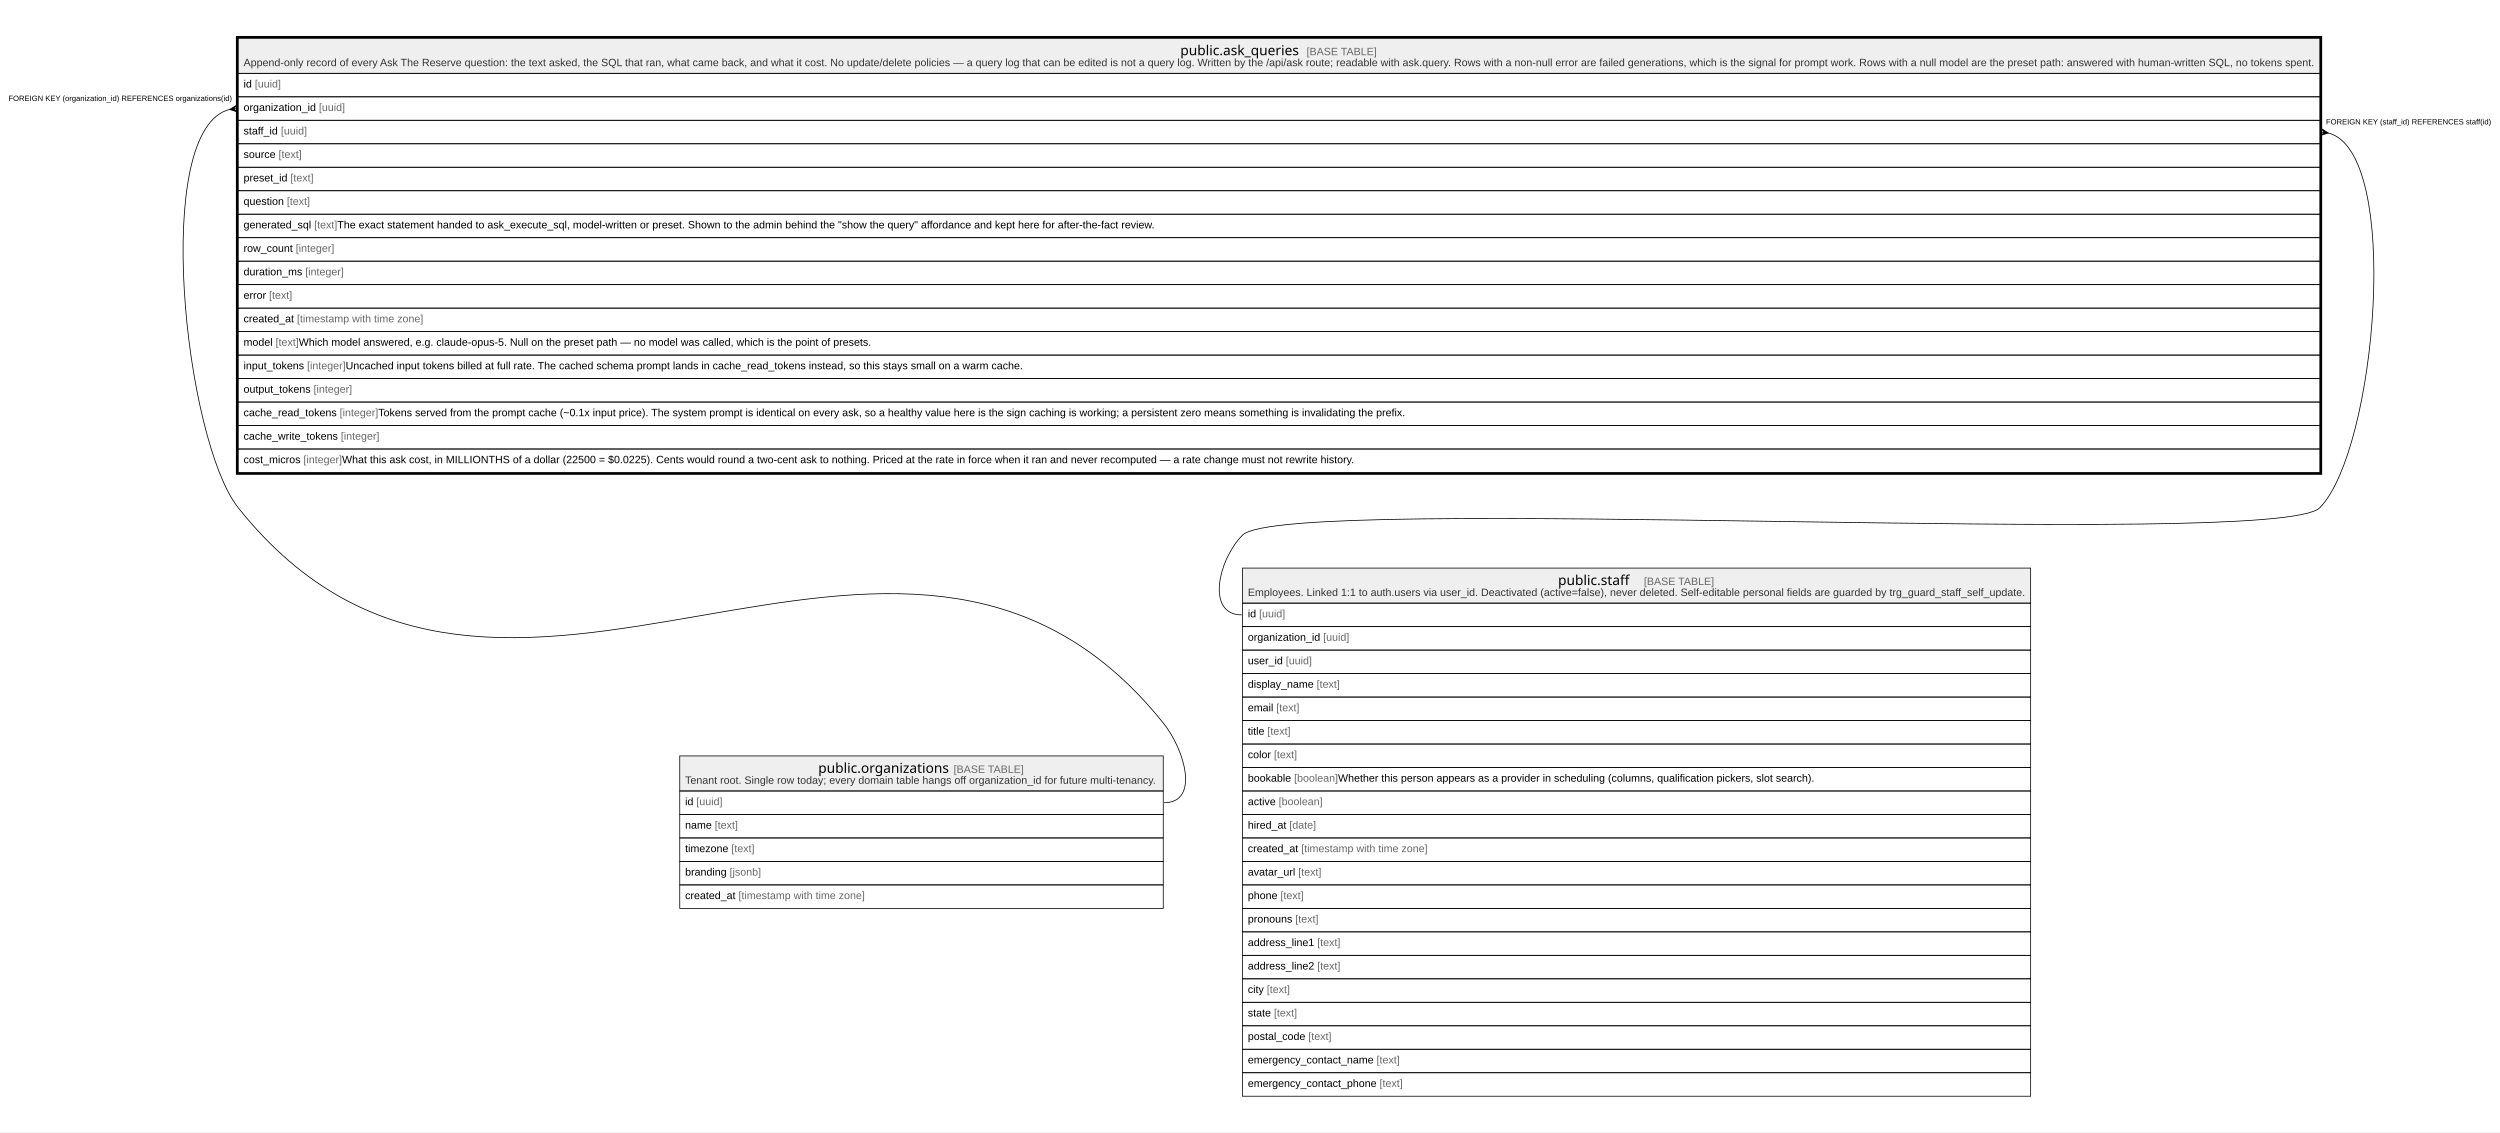
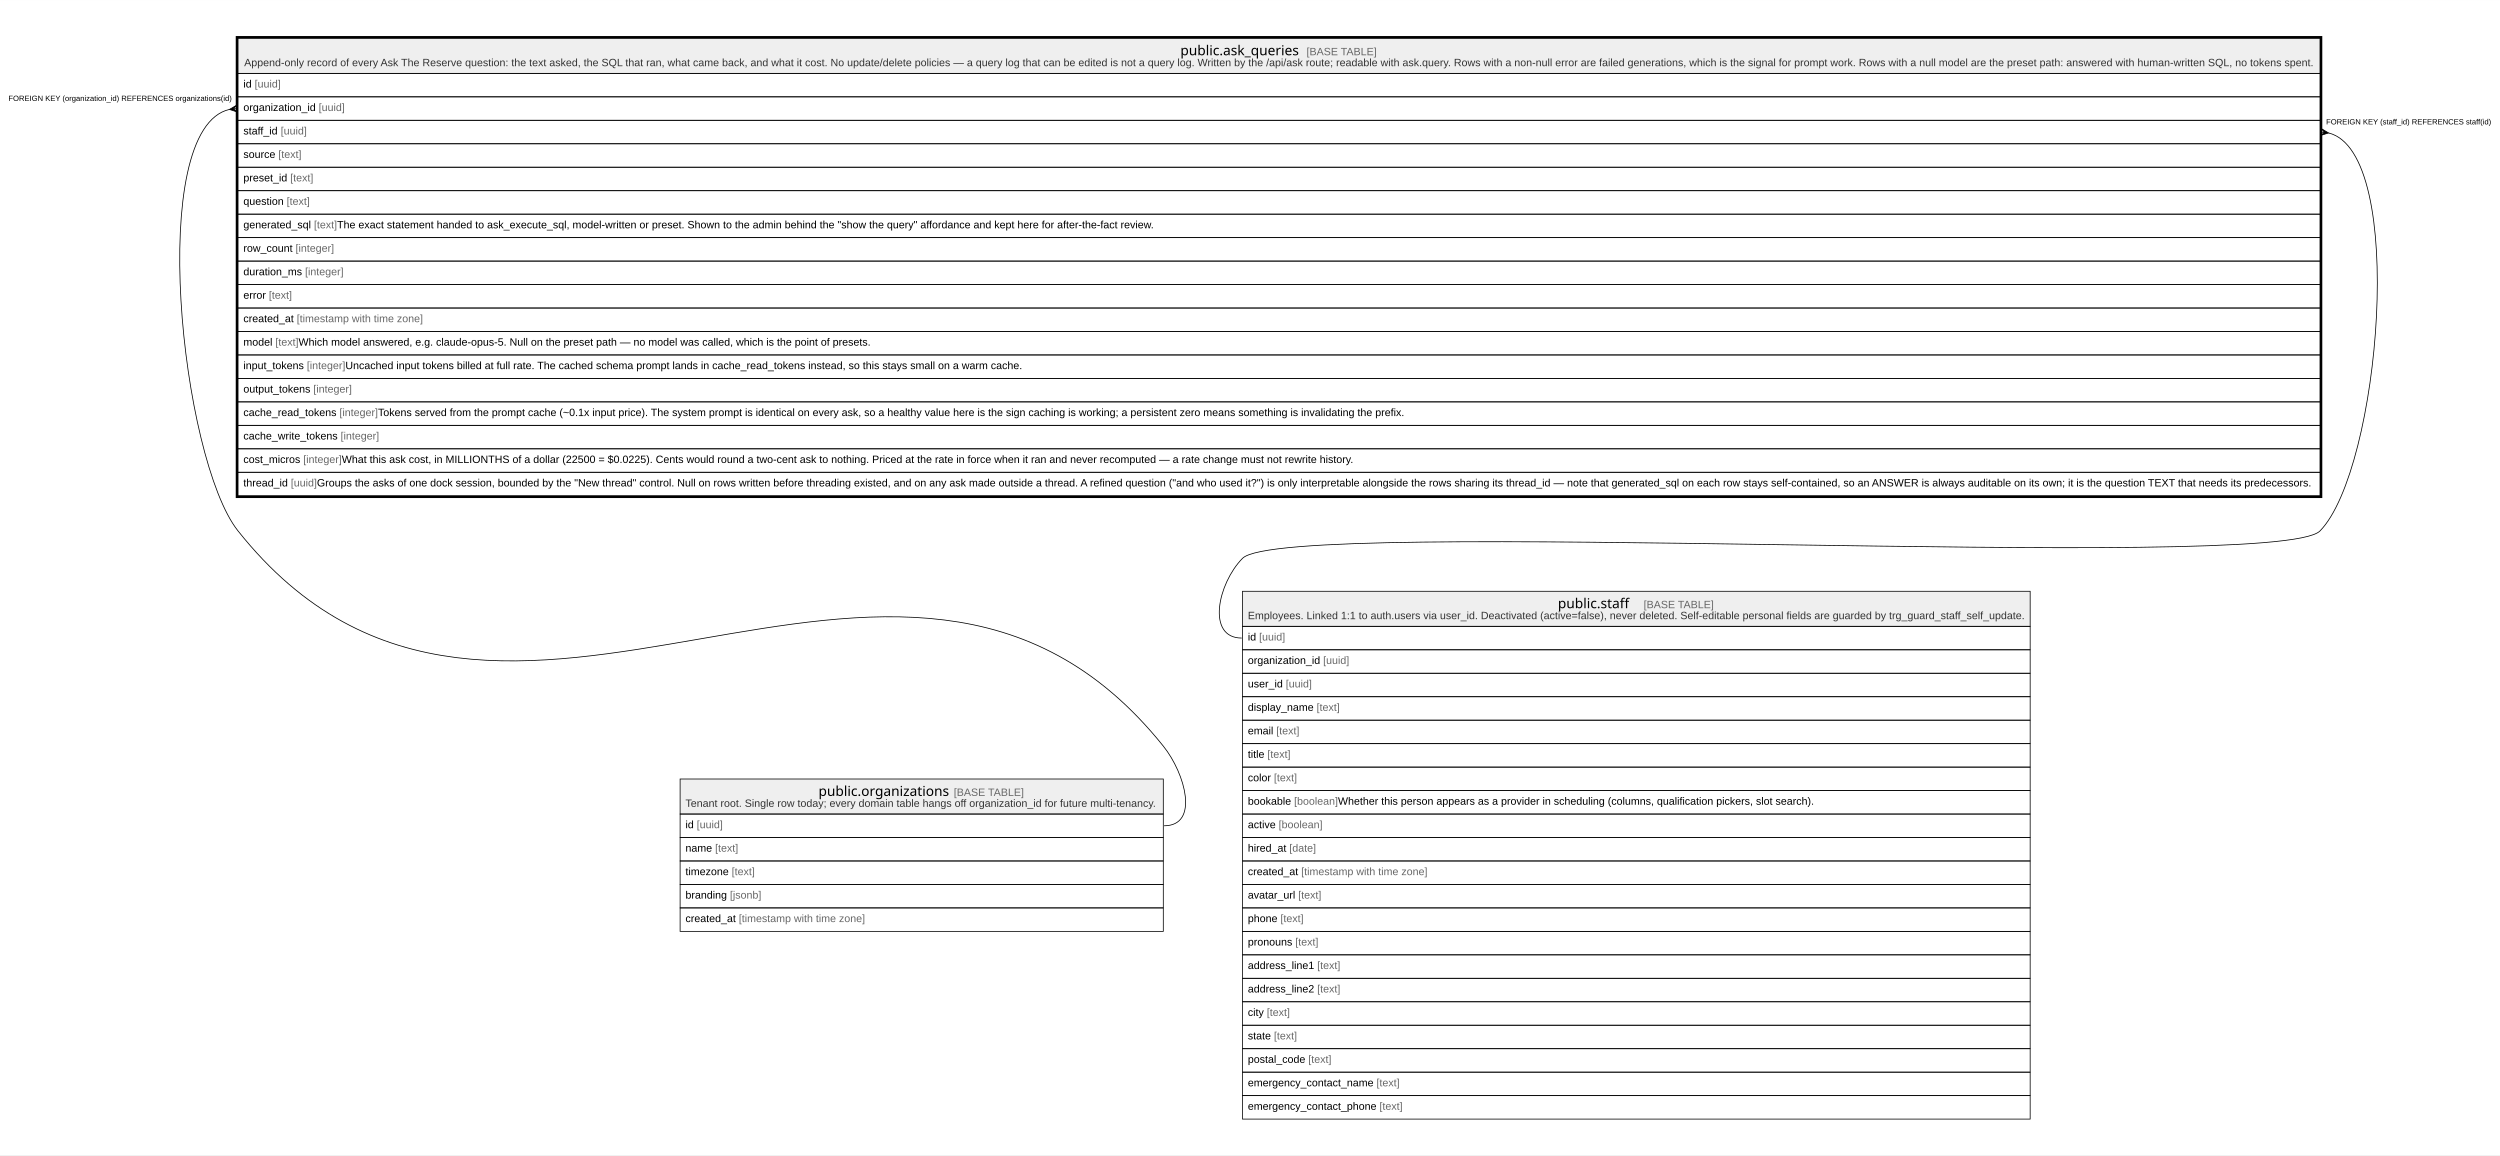
- <svg xmlns="http://www.w3.org/2000/svg" width="3279pt" height="1485pt" viewBox="0.00 0.00 3279.37 1485.20">
-   <g id="graph0" class="graph" transform="scale(1 1) rotate(0) translate(4 1481.2)">
-     <polygon fill="white" stroke="none" points="-4,4 -4,-1481.2 3275.37,-1481.2 3275.37,4 -4,4" />
+ <svg xmlns="http://www.w3.org/2000/svg" width="3281pt" height="1516pt" viewBox="0.00 0.00 3281.46 1516.00">
+   <g id="graph0" class="graph" transform="scale(1 1) rotate(0) translate(4 1512)">
+     <polygon fill="white" stroke="none" points="-4,4 -4,-1512 3277.46,-1512 3277.46,4 -4,4" />
    <g id="node1" class="node">
-       <polygon fill="#efefef" stroke="none" points="308.44,-1385 308.44,-1431 3039.1,-1431 3039.1,-1385 308.44,-1385" />
-       <polygon fill="none" stroke="black" points="308.44,-1385 308.44,-1431 3039.1,-1431 3039.1,-1385 308.44,-1385" />
-       <text text-anchor="start" x="1544.29" y="-1408.8" font-family="Arial Bold" font-size="18.00">public.ask_queries</text>
-       <text text-anchor="start" x="1678.76" y="-1408.8" font-family="Arial" font-size="14.00">    </text>
-       <text text-anchor="start" x="1709.87" y="-1408.8" font-family="Arial" font-size="14.00" fill="#666666">[BASE TABLE]</text>
-       <text text-anchor="start" x="315.44" y="-1394.4" font-family="Arial" font-size="14.00" fill="#333333">Append-only record of every Ask The Reserve question: the text asked, the SQL that ran, what came back, and what it cost. No update/delete policies — a query log that can be edited is not a query log. Written by the /api/ask route; readable with ask.query. Rows with a non-null error are failed generations, which is the signal for prompt work. Rows with a null model are the preset path: answered with human-written SQL, no tokens spent.</text>
-       <polygon fill="none" stroke="black" points="308.44,-1354.2 308.44,-1385 3039.1,-1385 3039.1,-1354.2 308.44,-1354.2" />
-       <text text-anchor="start" x="315.44" y="-1366.4" font-family="Arial" font-size="14.00">id </text>
-       <text text-anchor="start" x="330.22" y="-1366.4" font-family="Arial" font-size="14.00" fill="#666666">[uuid]</text>
-       <polygon fill="none" stroke="black" points="308.44,-1323.4 308.44,-1354.2 3039.1,-1354.2 3039.1,-1323.4 308.44,-1323.4" />
-       <text text-anchor="start" x="315.44" y="-1335.6" font-family="Arial" font-size="14.00">organization_id </text>
-       <text text-anchor="start" x="414.29" y="-1335.6" font-family="Arial" font-size="14.00" fill="#666666">[uuid]</text>
-       <polygon fill="none" stroke="black" points="308.44,-1292.6 308.44,-1323.4 3039.1,-1323.4 3039.1,-1292.6 308.44,-1292.6" />
-       <text text-anchor="start" x="315.44" y="-1304.8" font-family="Arial" font-size="14.00">staff_id </text>
-       <text text-anchor="start" x="364.46" y="-1304.8" font-family="Arial" font-size="14.00" fill="#666666">[uuid]</text>
-       <polygon fill="none" stroke="black" points="308.44,-1261.8 308.44,-1292.6 3039.1,-1292.6 3039.1,-1261.8 308.44,-1261.8" />
-       <text text-anchor="start" x="315.44" y="-1274" font-family="Arial" font-size="14.00">source </text>
-       <text text-anchor="start" x="361.35" y="-1274" font-family="Arial" font-size="14.00" fill="#666666">[text]</text>
-       <polygon fill="none" stroke="black" points="308.44,-1231 308.44,-1261.8 3039.1,-1261.8 3039.1,-1231 308.44,-1231" />
-       <text text-anchor="start" x="315.44" y="-1243.2" font-family="Arial" font-size="14.00">preset_id </text>
-       <text text-anchor="start" x="376.92" y="-1243.2" font-family="Arial" font-size="14.00" fill="#666666">[text]</text>
-       <polygon fill="none" stroke="black" points="308.44,-1200.2 308.44,-1231 3039.1,-1231 3039.1,-1200.2 308.44,-1200.2" />
-       <text text-anchor="start" x="315.44" y="-1212.4" font-family="Arial" font-size="14.00">question </text>
-       <text text-anchor="start" x="372.26" y="-1212.4" font-family="Arial" font-size="14.00" fill="#666666">[text]</text>
-       <polygon fill="none" stroke="black" points="308.44,-1169.4 308.44,-1200.2 3039.1,-1200.2 3039.1,-1169.4 308.44,-1169.4" />
-       <text text-anchor="start" x="315.44" y="-1181.6" font-family="Arial" font-size="14.00">generated_sql </text>
-       <text text-anchor="start" x="408.06" y="-1181.6" font-family="Arial" font-size="14.00" fill="#666666">[text]</text>
-       <text text-anchor="start" x="438.41" y="-1181.6" font-family="Arial" font-size="14.00"> The exact statement handed to ask_execute_sql, model-written or preset. Shown to the admin behind the "show the query" affordance and kept here for after-the-fact review.</text>
-       <polygon fill="none" stroke="black" points="308.44,-1138.6 308.44,-1169.4 3039.1,-1169.4 3039.1,-1138.6 308.44,-1138.6" />
-       <text text-anchor="start" x="315.44" y="-1150.8" font-family="Arial" font-size="14.00">row_count </text>
-       <text text-anchor="start" x="383.92" y="-1150.8" font-family="Arial" font-size="14.00" fill="#666666">[integer]</text>
-       <polygon fill="none" stroke="black" points="308.44,-1107.8 308.44,-1138.6 3039.1,-1138.6 3039.1,-1107.8 308.44,-1107.8" />
-       <text text-anchor="start" x="315.44" y="-1120" font-family="Arial" font-size="14.00">duration_ms </text>
-       <text text-anchor="start" x="396.37" y="-1120" font-family="Arial" font-size="14.00" fill="#666666">[integer]</text>
-       <polygon fill="none" stroke="black" points="308.44,-1077 308.44,-1107.8 3039.1,-1107.8 3039.1,-1077 308.44,-1077" />
-       <text text-anchor="start" x="315.44" y="-1089.2" font-family="Arial" font-size="14.00">error </text>
-       <text text-anchor="start" x="348.89" y="-1089.2" font-family="Arial" font-size="14.00" fill="#666666">[text]</text>
-       <polygon fill="none" stroke="black" points="308.44,-1046.2 308.44,-1077 3039.1,-1077 3039.1,-1046.2 308.44,-1046.2" />
-       <text text-anchor="start" x="315.44" y="-1058.4" font-family="Arial" font-size="14.00">created_at </text>
-       <text text-anchor="start" x="385.49" y="-1058.4" font-family="Arial" font-size="14.00" fill="#666666">[timestamp with time zone]</text>
-       <polygon fill="none" stroke="black" points="308.44,-1015.4 308.44,-1046.2 3039.1,-1046.2 3039.1,-1015.4 308.44,-1015.4" />
-       <text text-anchor="start" x="315.44" y="-1027.6" font-family="Arial" font-size="14.00">model </text>
-       <text text-anchor="start" x="357.46" y="-1027.6" font-family="Arial" font-size="14.00" fill="#666666">[text]</text>
-       <text text-anchor="start" x="387.8" y="-1027.6" font-family="Arial" font-size="14.00"> Which model answered, e.g. claude-opus-5. Null on the preset path — no model was called, which is the point of presets.</text>
-       <polygon fill="none" stroke="black" points="308.44,-984.6 308.44,-1015.4 3039.1,-1015.4 3039.1,-984.6 308.44,-984.6" />
-       <text text-anchor="start" x="315.44" y="-996.8" font-family="Arial" font-size="14.00">input_tokens </text>
-       <text text-anchor="start" x="398.72" y="-996.8" font-family="Arial" font-size="14.00" fill="#666666">[integer]</text>
-       <text text-anchor="start" x="449.31" y="-996.8" font-family="Arial" font-size="14.00"> Uncached input tokens billed at full rate. The cached schema prompt lands in cache_read_tokens instead, so this stays small on a warm cache.</text>
-       <polygon fill="none" stroke="black" points="308.44,-953.8 308.44,-984.6 3039.1,-984.6 3039.1,-953.8 308.44,-953.8" />
-       <text text-anchor="start" x="315.44" y="-966" font-family="Arial" font-size="14.00">output_tokens </text>
-       <text text-anchor="start" x="407.29" y="-966" font-family="Arial" font-size="14.00" fill="#666666">[integer]</text>
-       <polygon fill="none" stroke="black" points="308.44,-923 308.44,-953.8 3039.1,-953.8 3039.1,-923 308.44,-923" />
-       <text text-anchor="start" x="315.44" y="-935.2" font-family="Arial" font-size="14.00">cache_read_tokens </text>
-       <text text-anchor="start" x="441.53" y="-935.2" font-family="Arial" font-size="14.00" fill="#666666">[integer]</text>
-       <text text-anchor="start" x="492.11" y="-935.2" font-family="Arial" font-size="14.00"> Tokens served from the prompt cache (~0.1x input price). The system prompt is identical on every ask, so a healthy value here is the sign caching is working; a persistent zero means something is invalidating the prefix.</text>
-       <polygon fill="none" stroke="black" points="308.44,-892.2 308.44,-923 3039.1,-923 3039.1,-892.2 308.44,-892.2" />
-       <text text-anchor="start" x="315.44" y="-904.4" font-family="Arial" font-size="14.00">cache_write_tokens </text>
-       <text text-anchor="start" x="443.06" y="-904.4" font-family="Arial" font-size="14.00" fill="#666666">[integer]</text>
-       <polygon fill="none" stroke="black" points="308.44,-861.4 308.44,-892.2 3039.1,-892.2 3039.1,-861.4 308.44,-861.4" />
-       <text text-anchor="start" x="315.44" y="-873.6" font-family="Arial" font-size="14.00">cost_micros </text>
-       <text text-anchor="start" x="394.01" y="-873.6" font-family="Arial" font-size="14.00" fill="#666666">[integer]</text>
-       <text text-anchor="start" x="444.6" y="-873.6" font-family="Arial" font-size="14.00"> What this ask cost, in MILLIONTHS of a dollar (22500 = $0.0225). Cents would round a two-cent ask to nothing. Priced at the rate in force when it ran and never recomputed — a rate change must not rewrite history.</text>
-       <polygon fill="none" stroke="black" stroke-width="3" points="306.94,-859.9 306.94,-1432.5 3040.6,-1432.5 3040.6,-859.9 306.94,-859.9" />
+       <polygon fill="#efefef" stroke="none" points="308.44,-1415.8 308.44,-1461.8 3041.19,-1461.8 3041.19,-1415.8 308.44,-1415.8" />
+       <polygon fill="none" stroke="black" points="308.44,-1415.8 308.44,-1461.8 3041.19,-1461.8 3041.19,-1415.8 308.44,-1415.8" />
+       <text text-anchor="start" x="1545.34" y="-1439.6" font-family="Arial Bold" font-size="18.00">public.ask_queries</text>
+       <text text-anchor="start" x="1679.8" y="-1439.6" font-family="Arial" font-size="14.00">    </text>
+       <text text-anchor="start" x="1710.92" y="-1439.6" font-family="Arial" font-size="14.00" fill="#666666">[BASE TABLE]</text>
+       <text text-anchor="start" x="316.48" y="-1425.2" font-family="Arial" font-size="14.00" fill="#333333">Append-only record of every Ask The Reserve question: the text asked, the SQL that ran, what came back, and what it cost. No update/delete policies — a query log that can be edited is not a query log. Written by the /api/ask route; readable with ask.query. Rows with a non-null error are failed generations, which is the signal for prompt work. Rows with a null model are the preset path: answered with human-written SQL, no tokens spent.</text>
+       <polygon fill="none" stroke="black" points="308.44,-1385 308.44,-1415.8 3041.19,-1415.8 3041.19,-1385 308.44,-1385" />
+       <text text-anchor="start" x="315.44" y="-1397.2" font-family="Arial" font-size="14.00">id </text>
+       <text text-anchor="start" x="330.22" y="-1397.2" font-family="Arial" font-size="14.00" fill="#666666">[uuid]</text>
+       <polygon fill="none" stroke="black" points="308.44,-1354.2 308.44,-1385 3041.19,-1385 3041.19,-1354.2 308.44,-1354.2" />
+       <text text-anchor="start" x="315.44" y="-1366.4" font-family="Arial" font-size="14.00">organization_id </text>
+       <text text-anchor="start" x="414.29" y="-1366.4" font-family="Arial" font-size="14.00" fill="#666666">[uuid]</text>
+       <polygon fill="none" stroke="black" points="308.44,-1323.4 308.44,-1354.2 3041.19,-1354.2 3041.19,-1323.4 308.44,-1323.4" />
+       <text text-anchor="start" x="315.44" y="-1335.6" font-family="Arial" font-size="14.00">staff_id </text>
+       <text text-anchor="start" x="364.46" y="-1335.6" font-family="Arial" font-size="14.00" fill="#666666">[uuid]</text>
+       <polygon fill="none" stroke="black" points="308.44,-1292.6 308.44,-1323.4 3041.19,-1323.4 3041.19,-1292.6 308.44,-1292.6" />
+       <text text-anchor="start" x="315.44" y="-1304.8" font-family="Arial" font-size="14.00">source </text>
+       <text text-anchor="start" x="361.35" y="-1304.8" font-family="Arial" font-size="14.00" fill="#666666">[text]</text>
+       <polygon fill="none" stroke="black" points="308.44,-1261.8 308.44,-1292.6 3041.19,-1292.6 3041.19,-1261.8 308.44,-1261.8" />
+       <text text-anchor="start" x="315.44" y="-1274" font-family="Arial" font-size="14.00">preset_id </text>
+       <text text-anchor="start" x="376.92" y="-1274" font-family="Arial" font-size="14.00" fill="#666666">[text]</text>
+       <polygon fill="none" stroke="black" points="308.44,-1231 308.44,-1261.8 3041.19,-1261.8 3041.19,-1231 308.44,-1231" />
+       <text text-anchor="start" x="315.44" y="-1243.2" font-family="Arial" font-size="14.00">question </text>
+       <text text-anchor="start" x="372.26" y="-1243.2" font-family="Arial" font-size="14.00" fill="#666666">[text]</text>
+       <polygon fill="none" stroke="black" points="308.44,-1200.2 308.44,-1231 3041.19,-1231 3041.19,-1200.2 308.44,-1200.2" />
+       <text text-anchor="start" x="315.44" y="-1212.4" font-family="Arial" font-size="14.00">generated_sql </text>
+       <text text-anchor="start" x="408.06" y="-1212.4" font-family="Arial" font-size="14.00" fill="#666666">[text]</text>
+       <text text-anchor="start" x="438.41" y="-1212.4" font-family="Arial" font-size="14.00"> The exact statement handed to ask_execute_sql, model-written or preset. Shown to the admin behind the "show the query" affordance and kept here for after-the-fact review.</text>
+       <polygon fill="none" stroke="black" points="308.44,-1169.4 308.44,-1200.2 3041.19,-1200.2 3041.19,-1169.4 308.44,-1169.4" />
+       <text text-anchor="start" x="315.44" y="-1181.6" font-family="Arial" font-size="14.00">row_count </text>
+       <text text-anchor="start" x="383.92" y="-1181.6" font-family="Arial" font-size="14.00" fill="#666666">[integer]</text>
+       <polygon fill="none" stroke="black" points="308.44,-1138.6 308.44,-1169.4 3041.19,-1169.4 3041.19,-1138.6 308.44,-1138.6" />
+       <text text-anchor="start" x="315.44" y="-1150.8" font-family="Arial" font-size="14.00">duration_ms </text>
+       <text text-anchor="start" x="396.37" y="-1150.8" font-family="Arial" font-size="14.00" fill="#666666">[integer]</text>
+       <polygon fill="none" stroke="black" points="308.44,-1107.8 308.44,-1138.6 3041.19,-1138.6 3041.19,-1107.8 308.44,-1107.8" />
+       <text text-anchor="start" x="315.44" y="-1120" font-family="Arial" font-size="14.00">error </text>
+       <text text-anchor="start" x="348.89" y="-1120" font-family="Arial" font-size="14.00" fill="#666666">[text]</text>
+       <polygon fill="none" stroke="black" points="308.44,-1077 308.44,-1107.8 3041.19,-1107.8 3041.19,-1077 308.44,-1077" />
+       <text text-anchor="start" x="315.44" y="-1089.2" font-family="Arial" font-size="14.00">created_at </text>
+       <text text-anchor="start" x="385.49" y="-1089.2" font-family="Arial" font-size="14.00" fill="#666666">[timestamp with time zone]</text>
+       <polygon fill="none" stroke="black" points="308.44,-1046.2 308.44,-1077 3041.19,-1077 3041.19,-1046.2 308.44,-1046.2" />
+       <text text-anchor="start" x="315.44" y="-1058.4" font-family="Arial" font-size="14.00">model </text>
+       <text text-anchor="start" x="357.46" y="-1058.4" font-family="Arial" font-size="14.00" fill="#666666">[text]</text>
+       <text text-anchor="start" x="387.8" y="-1058.4" font-family="Arial" font-size="14.00"> Which model answered, e.g. claude-opus-5. Null on the preset path — no model was called, which is the point of presets.</text>
+       <polygon fill="none" stroke="black" points="308.44,-1015.4 308.44,-1046.2 3041.19,-1046.2 3041.19,-1015.4 308.44,-1015.4" />
+       <text text-anchor="start" x="315.44" y="-1027.6" font-family="Arial" font-size="14.00">input_tokens </text>
+       <text text-anchor="start" x="398.72" y="-1027.6" font-family="Arial" font-size="14.00" fill="#666666">[integer]</text>
+       <text text-anchor="start" x="449.31" y="-1027.6" font-family="Arial" font-size="14.00"> Uncached input tokens billed at full rate. The cached schema prompt lands in cache_read_tokens instead, so this stays small on a warm cache.</text>
+       <polygon fill="none" stroke="black" points="308.44,-984.6 308.44,-1015.4 3041.19,-1015.4 3041.19,-984.6 308.44,-984.6" />
+       <text text-anchor="start" x="315.44" y="-996.8" font-family="Arial" font-size="14.00">output_tokens </text>
+       <text text-anchor="start" x="407.29" y="-996.8" font-family="Arial" font-size="14.00" fill="#666666">[integer]</text>
+       <polygon fill="none" stroke="black" points="308.44,-953.8 308.44,-984.6 3041.19,-984.6 3041.19,-953.8 308.44,-953.8" />
+       <text text-anchor="start" x="315.44" y="-966" font-family="Arial" font-size="14.00">cache_read_tokens </text>
+       <text text-anchor="start" x="441.53" y="-966" font-family="Arial" font-size="14.00" fill="#666666">[integer]</text>
+       <text text-anchor="start" x="492.11" y="-966" font-family="Arial" font-size="14.00"> Tokens served from the prompt cache (~0.1x input price). The system prompt is identical on every ask, so a healthy value here is the sign caching is working; a persistent zero means something is invalidating the prefix.</text>
+       <polygon fill="none" stroke="black" points="308.44,-923 308.44,-953.8 3041.19,-953.8 3041.19,-923 308.44,-923" />
+       <text text-anchor="start" x="315.44" y="-935.2" font-family="Arial" font-size="14.00">cache_write_tokens </text>
+       <text text-anchor="start" x="443.06" y="-935.2" font-family="Arial" font-size="14.00" fill="#666666">[integer]</text>
+       <polygon fill="none" stroke="black" points="308.44,-892.2 308.44,-923 3041.19,-923 3041.19,-892.2 308.44,-892.2" />
+       <text text-anchor="start" x="315.44" y="-904.4" font-family="Arial" font-size="14.00">cost_micros </text>
+       <text text-anchor="start" x="394.01" y="-904.4" font-family="Arial" font-size="14.00" fill="#666666">[integer]</text>
+       <text text-anchor="start" x="444.6" y="-904.4" font-family="Arial" font-size="14.00"> What this ask cost, in MILLIONTHS of a dollar (22500 = $0.0225). Cents would round a two-cent ask to nothing. Priced at the rate in force when it ran and never recomputed — a rate change must not rewrite history.</text>
+       <polygon fill="none" stroke="black" points="308.44,-861.4 308.44,-892.2 3041.19,-892.2 3041.19,-861.4 308.44,-861.4" />
+       <text text-anchor="start" x="315.44" y="-873.6" font-family="Arial" font-size="14.00">thread_id </text>
+       <text text-anchor="start" x="377.71" y="-873.6" font-family="Arial" font-size="14.00" fill="#666666">[uuid]</text>
+       <text text-anchor="start" x="411.95" y="-873.6" font-family="Arial" font-size="14.00"> Groups the asks of one dock session, bounded by the "New thread" control. Null on rows written before threading existed, and on any ask made outside a thread. A refined question ("and who used it?") is only interpretable alongside the rows sharing its thread_id — note that generated_sql on each row stays self-contained, so an ANSWER is always auditable on its own; it is the question TEXT that needs its predecessors.</text>
+       <polygon fill="none" stroke="black" stroke-width="3" points="306.94,-859.9 306.94,-1463.3 3042.69,-1463.3 3042.69,-859.9 306.94,-859.9" />
    </g>
    <g id="node2" class="node">
-       <polygon fill="#efefef" stroke="none" points="887.65,-443.6 887.65,-489.6 1521.89,-489.6 1521.89,-443.6 887.65,-443.6" />
-       <polygon fill="none" stroke="black" points="887.65,-443.6 887.65,-489.6 1521.89,-489.6 1521.89,-443.6 887.65,-443.6" />
-       <text text-anchor="start" x="1069.29" y="-467.4" font-family="Arial Bold" font-size="18.00">public.organizations</text>
-       <text text-anchor="start" x="1215.75" y="-467.4" font-family="Arial" font-size="14.00">    </text>
-       <text text-anchor="start" x="1246.87" y="-467.4" font-family="Arial" font-size="14.00" fill="#666666">[BASE TABLE]</text>
-       <text text-anchor="start" x="894.65" y="-453" font-family="Arial" font-size="14.00" fill="#333333">Tenant root. Single row today; every domain table hangs off organization_id for future multi-tenancy.</text>
-       <polygon fill="none" stroke="black" points="887.65,-412.8 887.65,-443.6 1521.89,-443.6 1521.89,-412.8 887.65,-412.8" />
-       <text text-anchor="start" x="894.65" y="-425" font-family="Arial" font-size="14.00">id </text>
-       <text text-anchor="start" x="909.44" y="-425" font-family="Arial" font-size="14.00" fill="#666666">[uuid]</text>
-       <polygon fill="none" stroke="black" points="887.65,-382 887.65,-412.8 1521.89,-412.8 1521.89,-382 887.65,-382" />
-       <text text-anchor="start" x="894.65" y="-394.2" font-family="Arial" font-size="14.00">name </text>
-       <text text-anchor="start" x="933.56" y="-394.2" font-family="Arial" font-size="14.00" fill="#666666">[text]</text>
-       <polygon fill="none" stroke="black" points="887.65,-351.2 887.65,-382 1521.89,-382 1521.89,-351.2 887.65,-351.2" />
-       <text text-anchor="start" x="894.65" y="-363.4" font-family="Arial" font-size="14.00">timezone </text>
-       <text text-anchor="start" x="955.35" y="-363.4" font-family="Arial" font-size="14.00" fill="#666666">[text]</text>
-       <polygon fill="none" stroke="black" points="887.65,-320.4 887.65,-351.2 1521.89,-351.2 1521.89,-320.4 887.65,-320.4" />
-       <text text-anchor="start" x="894.65" y="-332.6" font-family="Arial" font-size="14.00">branding </text>
-       <text text-anchor="start" x="953.03" y="-332.6" font-family="Arial" font-size="14.00" fill="#666666">[jsonb]</text>
-       <polygon fill="none" stroke="black" points="887.65,-289.6 887.65,-320.4 1521.89,-320.4 1521.89,-289.6 887.65,-289.6" />
-       <text text-anchor="start" x="894.65" y="-301.8" font-family="Arial" font-size="14.00">created_at </text>
-       <text text-anchor="start" x="964.7" y="-301.8" font-family="Arial" font-size="14.00" fill="#666666">[timestamp with time zone]</text>
+       <polygon fill="#efefef" stroke="none" points="888.7,-443.6 888.7,-489.6 1522.93,-489.6 1522.93,-443.6 888.7,-443.6" />
+       <polygon fill="none" stroke="black" points="888.7,-443.6 888.7,-489.6 1522.93,-489.6 1522.93,-443.6 888.7,-443.6" />
+       <text text-anchor="start" x="1070.34" y="-467.4" font-family="Arial Bold" font-size="18.00">public.organizations</text>
+       <text text-anchor="start" x="1216.8" y="-467.4" font-family="Arial" font-size="14.00">    </text>
+       <text text-anchor="start" x="1247.92" y="-467.4" font-family="Arial" font-size="14.00" fill="#666666">[BASE TABLE]</text>
+       <text text-anchor="start" x="895.7" y="-453" font-family="Arial" font-size="14.00" fill="#333333">Tenant root. Single row today; every domain table hangs off organization_id for future multi-tenancy.</text>
+       <polygon fill="none" stroke="black" points="888.7,-412.8 888.7,-443.6 1522.93,-443.6 1522.93,-412.8 888.7,-412.8" />
+       <text text-anchor="start" x="895.7" y="-425" font-family="Arial" font-size="14.00">id </text>
+       <text text-anchor="start" x="910.48" y="-425" font-family="Arial" font-size="14.00" fill="#666666">[uuid]</text>
+       <polygon fill="none" stroke="black" points="888.7,-382 888.7,-412.8 1522.93,-412.8 1522.93,-382 888.7,-382" />
+       <text text-anchor="start" x="895.7" y="-394.2" font-family="Arial" font-size="14.00">name </text>
+       <text text-anchor="start" x="934.61" y="-394.2" font-family="Arial" font-size="14.00" fill="#666666">[text]</text>
+       <polygon fill="none" stroke="black" points="888.7,-351.2 888.7,-382 1522.93,-382 1522.93,-351.2 888.7,-351.2" />
+       <text text-anchor="start" x="895.7" y="-363.4" font-family="Arial" font-size="14.00">timezone </text>
+       <text text-anchor="start" x="956.39" y="-363.4" font-family="Arial" font-size="14.00" fill="#666666">[text]</text>
+       <polygon fill="none" stroke="black" points="888.7,-320.4 888.7,-351.2 1522.93,-351.2 1522.93,-320.4 888.7,-320.4" />
+       <text text-anchor="start" x="895.7" y="-332.6" font-family="Arial" font-size="14.00">branding </text>
+       <text text-anchor="start" x="954.07" y="-332.6" font-family="Arial" font-size="14.00" fill="#666666">[jsonb]</text>
+       <polygon fill="none" stroke="black" points="888.7,-289.6 888.7,-320.4 1522.93,-320.4 1522.93,-289.6 888.7,-289.6" />
+       <text text-anchor="start" x="895.7" y="-301.8" font-family="Arial" font-size="14.00">created_at </text>
+       <text text-anchor="start" x="965.74" y="-301.8" font-family="Arial" font-size="14.00" fill="#666666">[timestamp with time zone]</text>
    </g>
    <g id="edge1" class="edge">
-       <path fill="none" stroke="black" d="M297.31,-1337.63C193.83,-1312.92 238.19,-903.5 308.44,-815.2 653.17,-381.88 1175.5,-964.8 1521.89,-532.8 1550.97,-496.53 1569.38,-428.2 1522.89,-428.2" />
-       <polygon fill="black" stroke="black" points="297.17,-1337.62 306.59,-1343.23 302.47,-1338.23 306.77,-1338.72 306.77,-1338.72 306.77,-1338.72 302.47,-1338.23 307.62,-1334.29 297.17,-1337.62" />
-       <text text-anchor="start" x="7" y="-1348.8" font-family="Arial" font-size="10.00">FOREIGN KEY (organization_id) REFERENCES organizations(id)</text>
+       <path fill="none" stroke="black" d="M297.38,-1368.52C186.95,-1343.95 233.9,-908.88 308.44,-815.2 653.47,-381.54 1176.22,-965.12 1522.93,-532.8 1552.02,-496.53 1570.43,-428.2 1523.93,-428.2" />
+       <polygon fill="black" stroke="black" points="297.16,-1368.49 306.62,-1374.04 302.47,-1369.06 306.77,-1369.53 306.77,-1369.53 306.77,-1369.53 302.47,-1369.06 307.59,-1365.09 297.16,-1368.49" />
+       <text text-anchor="start" x="7" y="-1379.6" font-family="Arial" font-size="10.00">FOREIGN KEY (organization_id) REFERENCES organizations(id)</text>
    </g>
    <g id="node3" class="node">
-       <polygon fill="#efefef" stroke="none" points="1625.82,-690 1625.82,-736 2659.72,-736 2659.72,-690 1625.82,-690" />
-       <polygon fill="none" stroke="black" points="1625.82,-690 1625.82,-736 2659.72,-736 2659.72,-690 1625.82,-690" />
-       <text text-anchor="start" x="2039.79" y="-713.8" font-family="Arial Bold" font-size="18.00">public.staff</text>
-       <text text-anchor="start" x="2121.26" y="-713.8" font-family="Arial" font-size="14.00">    </text>
-       <text text-anchor="start" x="2152.38" y="-713.8" font-family="Arial" font-size="14.00" fill="#666666">[BASE TABLE]</text>
-       <text text-anchor="start" x="1632.82" y="-699.4" font-family="Arial" font-size="14.00" fill="#333333">Employees. Linked 1:1 to auth.users via user_id. Deactivated (active=false), never deleted. Self-editable personal fields are guarded by trg_guard_staff_self_update.</text>
-       <polygon fill="none" stroke="black" points="1625.82,-659.2 1625.82,-690 2659.72,-690 2659.72,-659.2 1625.82,-659.2" />
-       <text text-anchor="start" x="1632.82" y="-671.4" font-family="Arial" font-size="14.00">id </text>
-       <text text-anchor="start" x="1647.61" y="-671.4" font-family="Arial" font-size="14.00" fill="#666666">[uuid]</text>
-       <polygon fill="none" stroke="black" points="1625.82,-628.4 1625.82,-659.2 2659.72,-659.2 2659.72,-628.4 1625.82,-628.4" />
-       <text text-anchor="start" x="1632.82" y="-640.6" font-family="Arial" font-size="14.00">organization_id </text>
-       <text text-anchor="start" x="1731.67" y="-640.6" font-family="Arial" font-size="14.00" fill="#666666">[uuid]</text>
-       <polygon fill="none" stroke="black" points="1625.82,-597.6 1625.82,-628.4 2659.72,-628.4 2659.72,-597.6 1625.82,-597.6" />
-       <text text-anchor="start" x="1632.82" y="-609.8" font-family="Arial" font-size="14.00">user_id </text>
-       <text text-anchor="start" x="1682.63" y="-609.8" font-family="Arial" font-size="14.00" fill="#666666">[uuid]</text>
-       <polygon fill="none" stroke="black" points="1625.82,-566.8 1625.82,-597.6 2659.72,-597.6 2659.72,-566.8 1625.82,-566.8" />
-       <text text-anchor="start" x="1632.82" y="-579" font-family="Arial" font-size="14.00">display_name </text>
-       <text text-anchor="start" x="1723.1" y="-579" font-family="Arial" font-size="14.00" fill="#666666">[text]</text>
-       <polygon fill="none" stroke="black" points="1625.82,-536 1625.82,-566.8 2659.72,-566.8 2659.72,-536 1625.82,-536" />
-       <text text-anchor="start" x="1632.82" y="-548.2" font-family="Arial" font-size="14.00">email </text>
-       <text text-anchor="start" x="1670.17" y="-548.2" font-family="Arial" font-size="14.00" fill="#666666">[text]</text>
-       <polygon fill="none" stroke="black" points="1625.82,-505.2 1625.82,-536 2659.72,-536 2659.72,-505.2 1625.82,-505.2" />
-       <text text-anchor="start" x="1632.82" y="-517.4" font-family="Arial" font-size="14.00">title </text>
-       <text text-anchor="start" x="1658.5" y="-517.4" font-family="Arial" font-size="14.00" fill="#666666">[text]</text>
-       <polygon fill="none" stroke="black" points="1625.82,-474.4 1625.82,-505.2 2659.72,-505.2 2659.72,-474.4 1625.82,-474.4" />
-       <text text-anchor="start" x="1632.82" y="-486.6" font-family="Arial" font-size="14.00">color </text>
-       <text text-anchor="start" x="1667.06" y="-486.6" font-family="Arial" font-size="14.00" fill="#666666">[text]</text>
-       <polygon fill="none" stroke="black" points="1625.82,-443.6 1625.82,-474.4 2659.72,-474.4 2659.72,-443.6 1625.82,-443.6" />
-       <text text-anchor="start" x="1632.82" y="-455.8" font-family="Arial" font-size="14.00">bookable </text>
-       <text text-anchor="start" x="1693.54" y="-455.8" font-family="Arial" font-size="14.00" fill="#666666">[boolean]</text>
-       <text text-anchor="start" x="1751.15" y="-455.8" font-family="Arial" font-size="14.00"> Whether this person appears as a provider in scheduling (columns, qualification pickers, slot search).</text>
-       <polygon fill="none" stroke="black" points="1625.82,-412.8 1625.82,-443.6 2659.72,-443.6 2659.72,-412.8 1625.82,-412.8" />
-       <text text-anchor="start" x="1632.82" y="-425" font-family="Arial" font-size="14.00">active </text>
-       <text text-anchor="start" x="1673.28" y="-425" font-family="Arial" font-size="14.00" fill="#666666">[boolean]</text>
-       <polygon fill="none" stroke="black" points="1625.82,-382 1625.82,-412.8 2659.72,-412.8 2659.72,-382 1625.82,-382" />
-       <text text-anchor="start" x="1632.82" y="-394.2" font-family="Arial" font-size="14.00">hired_at </text>
-       <text text-anchor="start" x="1687.3" y="-394.2" font-family="Arial" font-size="14.00" fill="#666666">[date]</text>
-       <polygon fill="none" stroke="black" points="1625.82,-351.2 1625.82,-382 2659.72,-382 2659.72,-351.2 1625.82,-351.2" />
-       <text text-anchor="start" x="1632.82" y="-363.4" font-family="Arial" font-size="14.00">created_at </text>
-       <text text-anchor="start" x="1702.87" y="-363.4" font-family="Arial" font-size="14.00" fill="#666666">[timestamp with time zone]</text>
-       <polygon fill="none" stroke="black" points="1625.82,-320.4 1625.82,-351.2 2659.72,-351.2 2659.72,-320.4 1625.82,-320.4" />
-       <text text-anchor="start" x="1632.82" y="-332.6" font-family="Arial" font-size="14.00">avatar_url </text>
-       <text text-anchor="start" x="1698.97" y="-332.6" font-family="Arial" font-size="14.00" fill="#666666">[text]</text>
-       <polygon fill="none" stroke="black" points="1625.82,-289.6 1625.82,-320.4 2659.72,-320.4 2659.72,-289.6 1625.82,-289.6" />
-       <text text-anchor="start" x="1632.82" y="-301.8" font-family="Arial" font-size="14.00">phone </text>
-       <text text-anchor="start" x="1675.64" y="-301.8" font-family="Arial" font-size="14.00" fill="#666666">[text]</text>
-       <polygon fill="none" stroke="black" points="1625.82,-258.8 1625.82,-289.6 2659.72,-289.6 2659.72,-258.8 1625.82,-258.8" />
-       <text text-anchor="start" x="1632.82" y="-271" font-family="Arial" font-size="14.00">pronouns </text>
-       <text text-anchor="start" x="1695.09" y="-271" font-family="Arial" font-size="14.00" fill="#666666">[text]</text>
-       <polygon fill="none" stroke="black" points="1625.82,-228 1625.82,-258.8 2659.72,-258.8 2659.72,-228 1625.82,-228" />
-       <text text-anchor="start" x="1632.82" y="-240.2" font-family="Arial" font-size="14.00">address_line1 </text>
-       <text text-anchor="start" x="1723.88" y="-240.2" font-family="Arial" font-size="14.00" fill="#666666">[text]</text>
-       <polygon fill="none" stroke="black" points="1625.82,-197.2 1625.82,-228 2659.72,-228 2659.72,-197.2 1625.82,-197.2" />
-       <text text-anchor="start" x="1632.82" y="-209.4" font-family="Arial" font-size="14.00">address_line2 </text>
-       <text text-anchor="start" x="1723.88" y="-209.4" font-family="Arial" font-size="14.00" fill="#666666">[text]</text>
-       <polygon fill="none" stroke="black" points="1625.82,-166.4 1625.82,-197.2 2659.72,-197.2 2659.72,-166.4 1625.82,-166.4" />
-       <text text-anchor="start" x="1632.82" y="-178.6" font-family="Arial" font-size="14.00">city </text>
-       <text text-anchor="start" x="1657.71" y="-178.6" font-family="Arial" font-size="14.00" fill="#666666">[text]</text>
-       <polygon fill="none" stroke="black" points="1625.82,-135.6 1625.82,-166.4 2659.72,-166.4 2659.72,-135.6 1625.82,-135.6" />
-       <text text-anchor="start" x="1632.82" y="-147.8" font-family="Arial" font-size="14.00">state </text>
-       <text text-anchor="start" x="1667.06" y="-147.8" font-family="Arial" font-size="14.00" fill="#666666">[text]</text>
-       <polygon fill="none" stroke="black" points="1625.82,-104.8 1625.82,-135.6 2659.72,-135.6 2659.72,-104.8 1625.82,-104.8" />
-       <text text-anchor="start" x="1632.82" y="-117" font-family="Arial" font-size="14.00">postal_code </text>
-       <text text-anchor="start" x="1712.21" y="-117" font-family="Arial" font-size="14.00" fill="#666666">[text]</text>
-       <polygon fill="none" stroke="black" points="1625.82,-74 1625.82,-104.8 2659.72,-104.8 2659.72,-74 1625.82,-74" />
-       <text text-anchor="start" x="1632.82" y="-86.2" font-family="Arial" font-size="14.00">emergency_contact_name </text>
-       <text text-anchor="start" x="1801.7" y="-86.2" font-family="Arial" font-size="14.00" fill="#666666">[text]</text>
-       <polygon fill="none" stroke="black" points="1625.82,-43.2 1625.82,-74 2659.72,-74 2659.72,-43.2 1625.82,-43.2" />
-       <text text-anchor="start" x="1632.82" y="-55.4" font-family="Arial" font-size="14.00">emergency_contact_phone </text>
-       <text text-anchor="start" x="1805.61" y="-55.4" font-family="Arial" font-size="14.00" fill="#666666">[text]</text>
+       <polygon fill="#efefef" stroke="none" points="1626.87,-690 1626.87,-736 2660.76,-736 2660.76,-690 1626.87,-690" />
+       <polygon fill="none" stroke="black" points="1626.87,-690 1626.87,-736 2660.76,-736 2660.76,-690 1626.87,-690" />
+       <text text-anchor="start" x="2040.83" y="-713.8" font-family="Arial Bold" font-size="18.00">public.staff</text>
+       <text text-anchor="start" x="2122.31" y="-713.8" font-family="Arial" font-size="14.00">    </text>
+       <text text-anchor="start" x="2153.42" y="-713.8" font-family="Arial" font-size="14.00" fill="#666666">[BASE TABLE]</text>
+       <text text-anchor="start" x="1633.87" y="-699.4" font-family="Arial" font-size="14.00" fill="#333333">Employees. Linked 1:1 to auth.users via user_id. Deactivated (active=false), never deleted. Self-editable personal fields are guarded by trg_guard_staff_self_update.</text>
+       <polygon fill="none" stroke="black" points="1626.87,-659.2 1626.87,-690 2660.76,-690 2660.76,-659.2 1626.87,-659.2" />
+       <text text-anchor="start" x="1633.87" y="-671.4" font-family="Arial" font-size="14.00">id </text>
+       <text text-anchor="start" x="1648.65" y="-671.4" font-family="Arial" font-size="14.00" fill="#666666">[uuid]</text>
+       <polygon fill="none" stroke="black" points="1626.87,-628.4 1626.87,-659.2 2660.76,-659.2 2660.76,-628.4 1626.87,-628.4" />
+       <text text-anchor="start" x="1633.87" y="-640.6" font-family="Arial" font-size="14.00">organization_id </text>
+       <text text-anchor="start" x="1732.72" y="-640.6" font-family="Arial" font-size="14.00" fill="#666666">[uuid]</text>
+       <polygon fill="none" stroke="black" points="1626.87,-597.6 1626.87,-628.4 2660.76,-628.4 2660.76,-597.6 1626.87,-597.6" />
+       <text text-anchor="start" x="1633.87" y="-609.8" font-family="Arial" font-size="14.00">user_id </text>
+       <text text-anchor="start" x="1683.67" y="-609.8" font-family="Arial" font-size="14.00" fill="#666666">[uuid]</text>
+       <polygon fill="none" stroke="black" points="1626.87,-566.8 1626.87,-597.6 2660.76,-597.6 2660.76,-566.8 1626.87,-566.8" />
+       <text text-anchor="start" x="1633.87" y="-579" font-family="Arial" font-size="14.00">display_name </text>
+       <text text-anchor="start" x="1724.14" y="-579" font-family="Arial" font-size="14.00" fill="#666666">[text]</text>
+       <polygon fill="none" stroke="black" points="1626.87,-536 1626.87,-566.8 2660.76,-566.8 2660.76,-536 1626.87,-536" />
+       <text text-anchor="start" x="1633.87" y="-548.2" font-family="Arial" font-size="14.00">email </text>
+       <text text-anchor="start" x="1671.21" y="-548.2" font-family="Arial" font-size="14.00" fill="#666666">[text]</text>
+       <polygon fill="none" stroke="black" points="1626.87,-505.2 1626.87,-536 2660.76,-536 2660.76,-505.2 1626.87,-505.2" />
+       <text text-anchor="start" x="1633.87" y="-517.4" font-family="Arial" font-size="14.00">title </text>
+       <text text-anchor="start" x="1659.54" y="-517.4" font-family="Arial" font-size="14.00" fill="#666666">[text]</text>
+       <polygon fill="none" stroke="black" points="1626.87,-474.4 1626.87,-505.2 2660.76,-505.2 2660.76,-474.4 1626.87,-474.4" />
+       <text text-anchor="start" x="1633.87" y="-486.6" font-family="Arial" font-size="14.00">color </text>
+       <text text-anchor="start" x="1668.1" y="-486.6" font-family="Arial" font-size="14.00" fill="#666666">[text]</text>
+       <polygon fill="none" stroke="black" points="1626.87,-443.6 1626.87,-474.4 2660.76,-474.4 2660.76,-443.6 1626.87,-443.6" />
+       <text text-anchor="start" x="1633.87" y="-455.8" font-family="Arial" font-size="14.00">bookable </text>
+       <text text-anchor="start" x="1694.58" y="-455.8" font-family="Arial" font-size="14.00" fill="#666666">[boolean]</text>
+       <text text-anchor="start" x="1752.19" y="-455.8" font-family="Arial" font-size="14.00"> Whether this person appears as a provider in scheduling (columns, qualification pickers, slot search).</text>
+       <polygon fill="none" stroke="black" points="1626.87,-412.8 1626.87,-443.6 2660.76,-443.6 2660.76,-412.8 1626.87,-412.8" />
+       <text text-anchor="start" x="1633.87" y="-425" font-family="Arial" font-size="14.00">active </text>
+       <text text-anchor="start" x="1674.33" y="-425" font-family="Arial" font-size="14.00" fill="#666666">[boolean]</text>
+       <polygon fill="none" stroke="black" points="1626.87,-382 1626.87,-412.8 2660.76,-412.8 2660.76,-382 1626.87,-382" />
+       <text text-anchor="start" x="1633.87" y="-394.2" font-family="Arial" font-size="14.00">hired_at </text>
+       <text text-anchor="start" x="1688.35" y="-394.2" font-family="Arial" font-size="14.00" fill="#666666">[date]</text>
+       <polygon fill="none" stroke="black" points="1626.87,-351.2 1626.87,-382 2660.76,-382 2660.76,-351.2 1626.87,-351.2" />
+       <text text-anchor="start" x="1633.87" y="-363.4" font-family="Arial" font-size="14.00">created_at </text>
+       <text text-anchor="start" x="1703.92" y="-363.4" font-family="Arial" font-size="14.00" fill="#666666">[timestamp with time zone]</text>
+       <polygon fill="none" stroke="black" points="1626.87,-320.4 1626.87,-351.2 2660.76,-351.2 2660.76,-320.4 1626.87,-320.4" />
+       <text text-anchor="start" x="1633.87" y="-332.6" font-family="Arial" font-size="14.00">avatar_url </text>
+       <text text-anchor="start" x="1700.01" y="-332.6" font-family="Arial" font-size="14.00" fill="#666666">[text]</text>
+       <polygon fill="none" stroke="black" points="1626.87,-289.6 1626.87,-320.4 2660.76,-320.4 2660.76,-289.6 1626.87,-289.6" />
+       <text text-anchor="start" x="1633.87" y="-301.8" font-family="Arial" font-size="14.00">phone </text>
+       <text text-anchor="start" x="1676.69" y="-301.8" font-family="Arial" font-size="14.00" fill="#666666">[text]</text>
+       <polygon fill="none" stroke="black" points="1626.87,-258.8 1626.87,-289.6 2660.76,-289.6 2660.76,-258.8 1626.87,-258.8" />
+       <text text-anchor="start" x="1633.87" y="-271" font-family="Arial" font-size="14.00">pronouns </text>
+       <text text-anchor="start" x="1696.14" y="-271" font-family="Arial" font-size="14.00" fill="#666666">[text]</text>
+       <polygon fill="none" stroke="black" points="1626.87,-228 1626.87,-258.8 2660.76,-258.8 2660.76,-228 1626.87,-228" />
+       <text text-anchor="start" x="1633.87" y="-240.2" font-family="Arial" font-size="14.00">address_line1 </text>
+       <text text-anchor="start" x="1724.93" y="-240.2" font-family="Arial" font-size="14.00" fill="#666666">[text]</text>
+       <polygon fill="none" stroke="black" points="1626.87,-197.2 1626.87,-228 2660.76,-228 2660.76,-197.2 1626.87,-197.2" />
+       <text text-anchor="start" x="1633.87" y="-209.4" font-family="Arial" font-size="14.00">address_line2 </text>
+       <text text-anchor="start" x="1724.93" y="-209.4" font-family="Arial" font-size="14.00" fill="#666666">[text]</text>
+       <polygon fill="none" stroke="black" points="1626.87,-166.4 1626.87,-197.2 2660.76,-197.2 2660.76,-166.4 1626.87,-166.4" />
+       <text text-anchor="start" x="1633.87" y="-178.6" font-family="Arial" font-size="14.00">city </text>
+       <text text-anchor="start" x="1658.76" y="-178.6" font-family="Arial" font-size="14.00" fill="#666666">[text]</text>
+       <polygon fill="none" stroke="black" points="1626.87,-135.6 1626.87,-166.4 2660.76,-166.4 2660.76,-135.6 1626.87,-135.6" />
+       <text text-anchor="start" x="1633.87" y="-147.8" font-family="Arial" font-size="14.00">state </text>
+       <text text-anchor="start" x="1668.11" y="-147.8" font-family="Arial" font-size="14.00" fill="#666666">[text]</text>
+       <polygon fill="none" stroke="black" points="1626.87,-104.8 1626.87,-135.6 2660.76,-135.6 2660.76,-104.8 1626.87,-104.8" />
+       <text text-anchor="start" x="1633.87" y="-117" font-family="Arial" font-size="14.00">postal_code </text>
+       <text text-anchor="start" x="1713.26" y="-117" font-family="Arial" font-size="14.00" fill="#666666">[text]</text>
+       <polygon fill="none" stroke="black" points="1626.87,-74 1626.87,-104.8 2660.76,-104.8 2660.76,-74 1626.87,-74" />
+       <text text-anchor="start" x="1633.87" y="-86.2" font-family="Arial" font-size="14.00">emergency_contact_name </text>
+       <text text-anchor="start" x="1802.74" y="-86.2" font-family="Arial" font-size="14.00" fill="#666666">[text]</text>
+       <polygon fill="none" stroke="black" points="1626.87,-43.2 1626.87,-74 2660.76,-74 2660.76,-43.2 1626.87,-43.2" />
+       <text text-anchor="start" x="1633.87" y="-55.4" font-family="Arial" font-size="14.00">emergency_contact_phone </text>
+       <text text-anchor="start" x="1806.65" y="-55.4" font-family="Arial" font-size="14.00" fill="#666666">[text]</text>
    </g>
    <g id="edge2" class="edge">
-       <path fill="none" stroke="black" d="M3050.24,-1306.73C3147.38,-1281.64 3113.16,-891.01 3039.1,-815.2 2984.22,-759.02 1680.92,-835.18 1625.82,-779.2 1593.21,-746.07 1578.33,-674.6 1624.82,-674.6" />
-       <polygon fill="black" stroke="black" points="3050.36,-1306.72 3039.88,-1303.49 3045.06,-1307.38 3040.76,-1307.92 3040.76,-1307.92 3040.76,-1307.92 3045.06,-1307.38 3040.99,-1312.42 3050.36,-1306.72" />
-       <text text-anchor="start" x="3047.1" y="-1318" font-family="Arial" font-size="10.00">FOREIGN KEY (staff_id) REFERENCES staff(id)</text>
+       <path fill="none" stroke="black" d="M3052.34,-1337.61C3156.32,-1312.46 3120.03,-895.92 3041.19,-815.2 2986.27,-758.97 1682,-835.22 1626.87,-779.2 1594.26,-746.07 1579.38,-674.6 1625.87,-674.6" />
+       <polygon fill="black" stroke="black" points="3052.46,-1337.6 3042,-1334.29 3047.16,-1338.22 3042.86,-1338.72 3042.86,-1338.72 3042.86,-1338.72 3047.16,-1338.22 3043.05,-1343.23 3052.46,-1337.6" />
+       <text text-anchor="start" x="3049.19" y="-1348.8" font-family="Arial" font-size="10.00">FOREIGN KEY (staff_id) REFERENCES staff(id)</text>
    </g>
  </g>
</svg>
